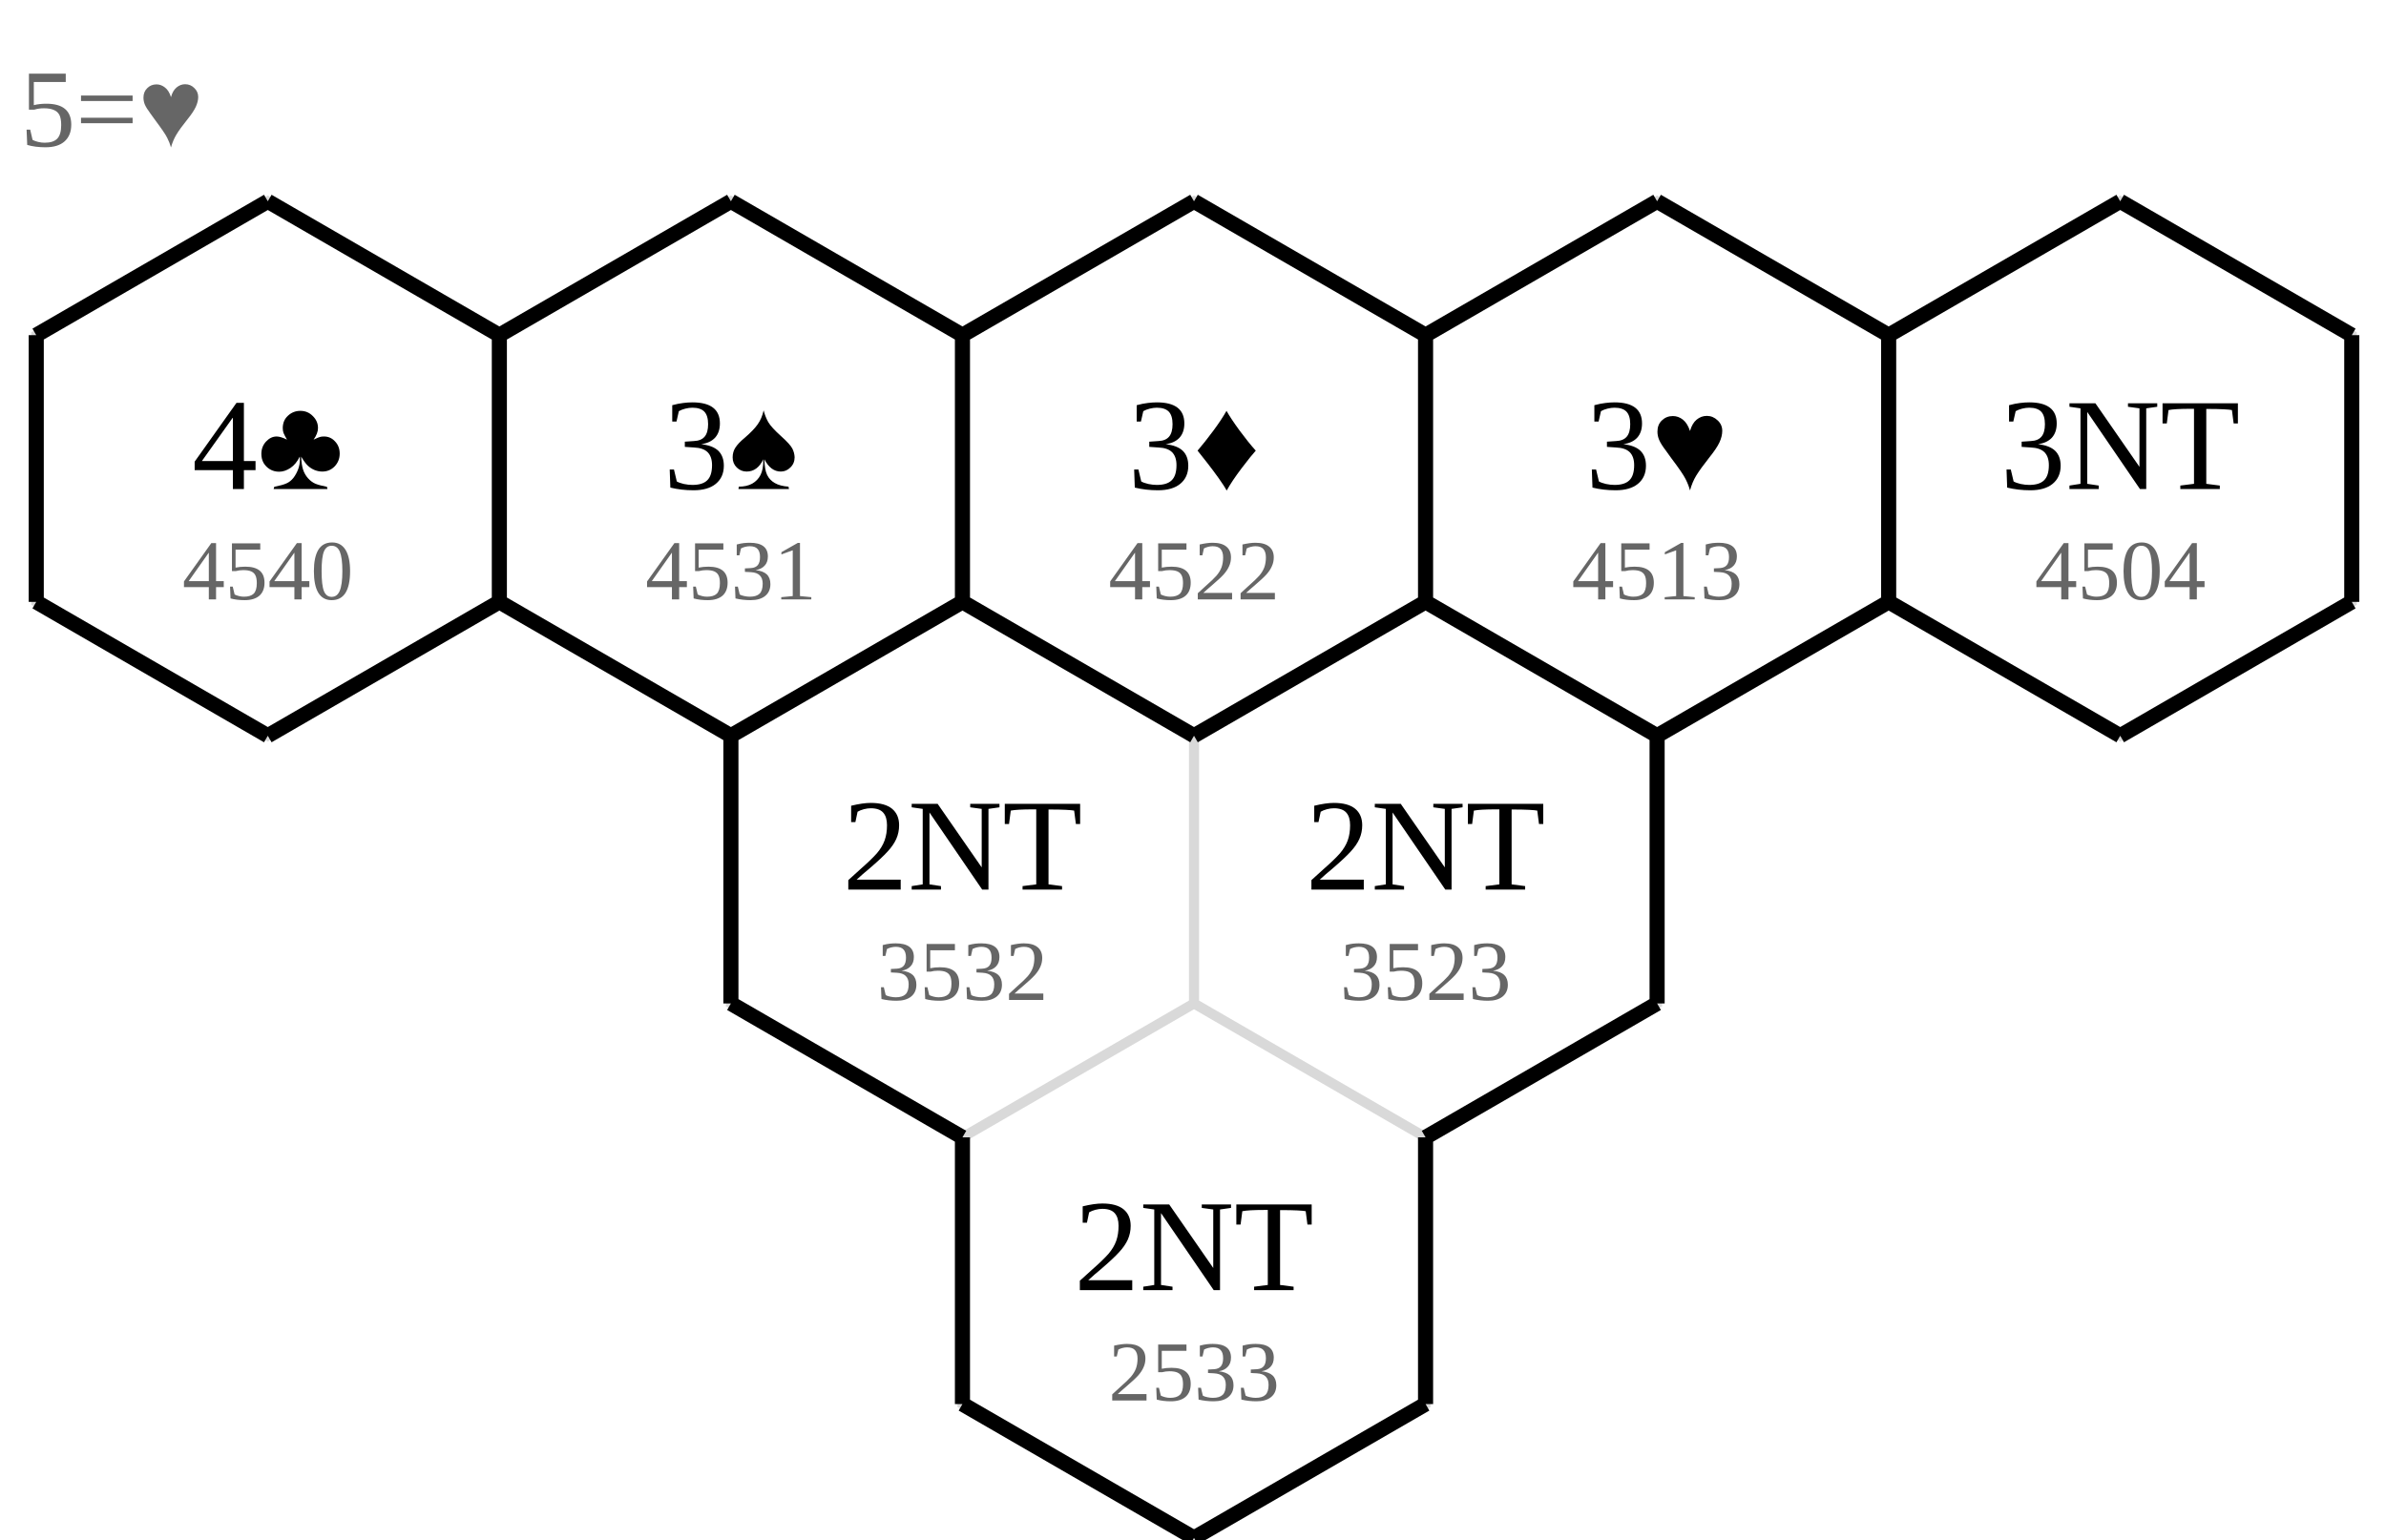
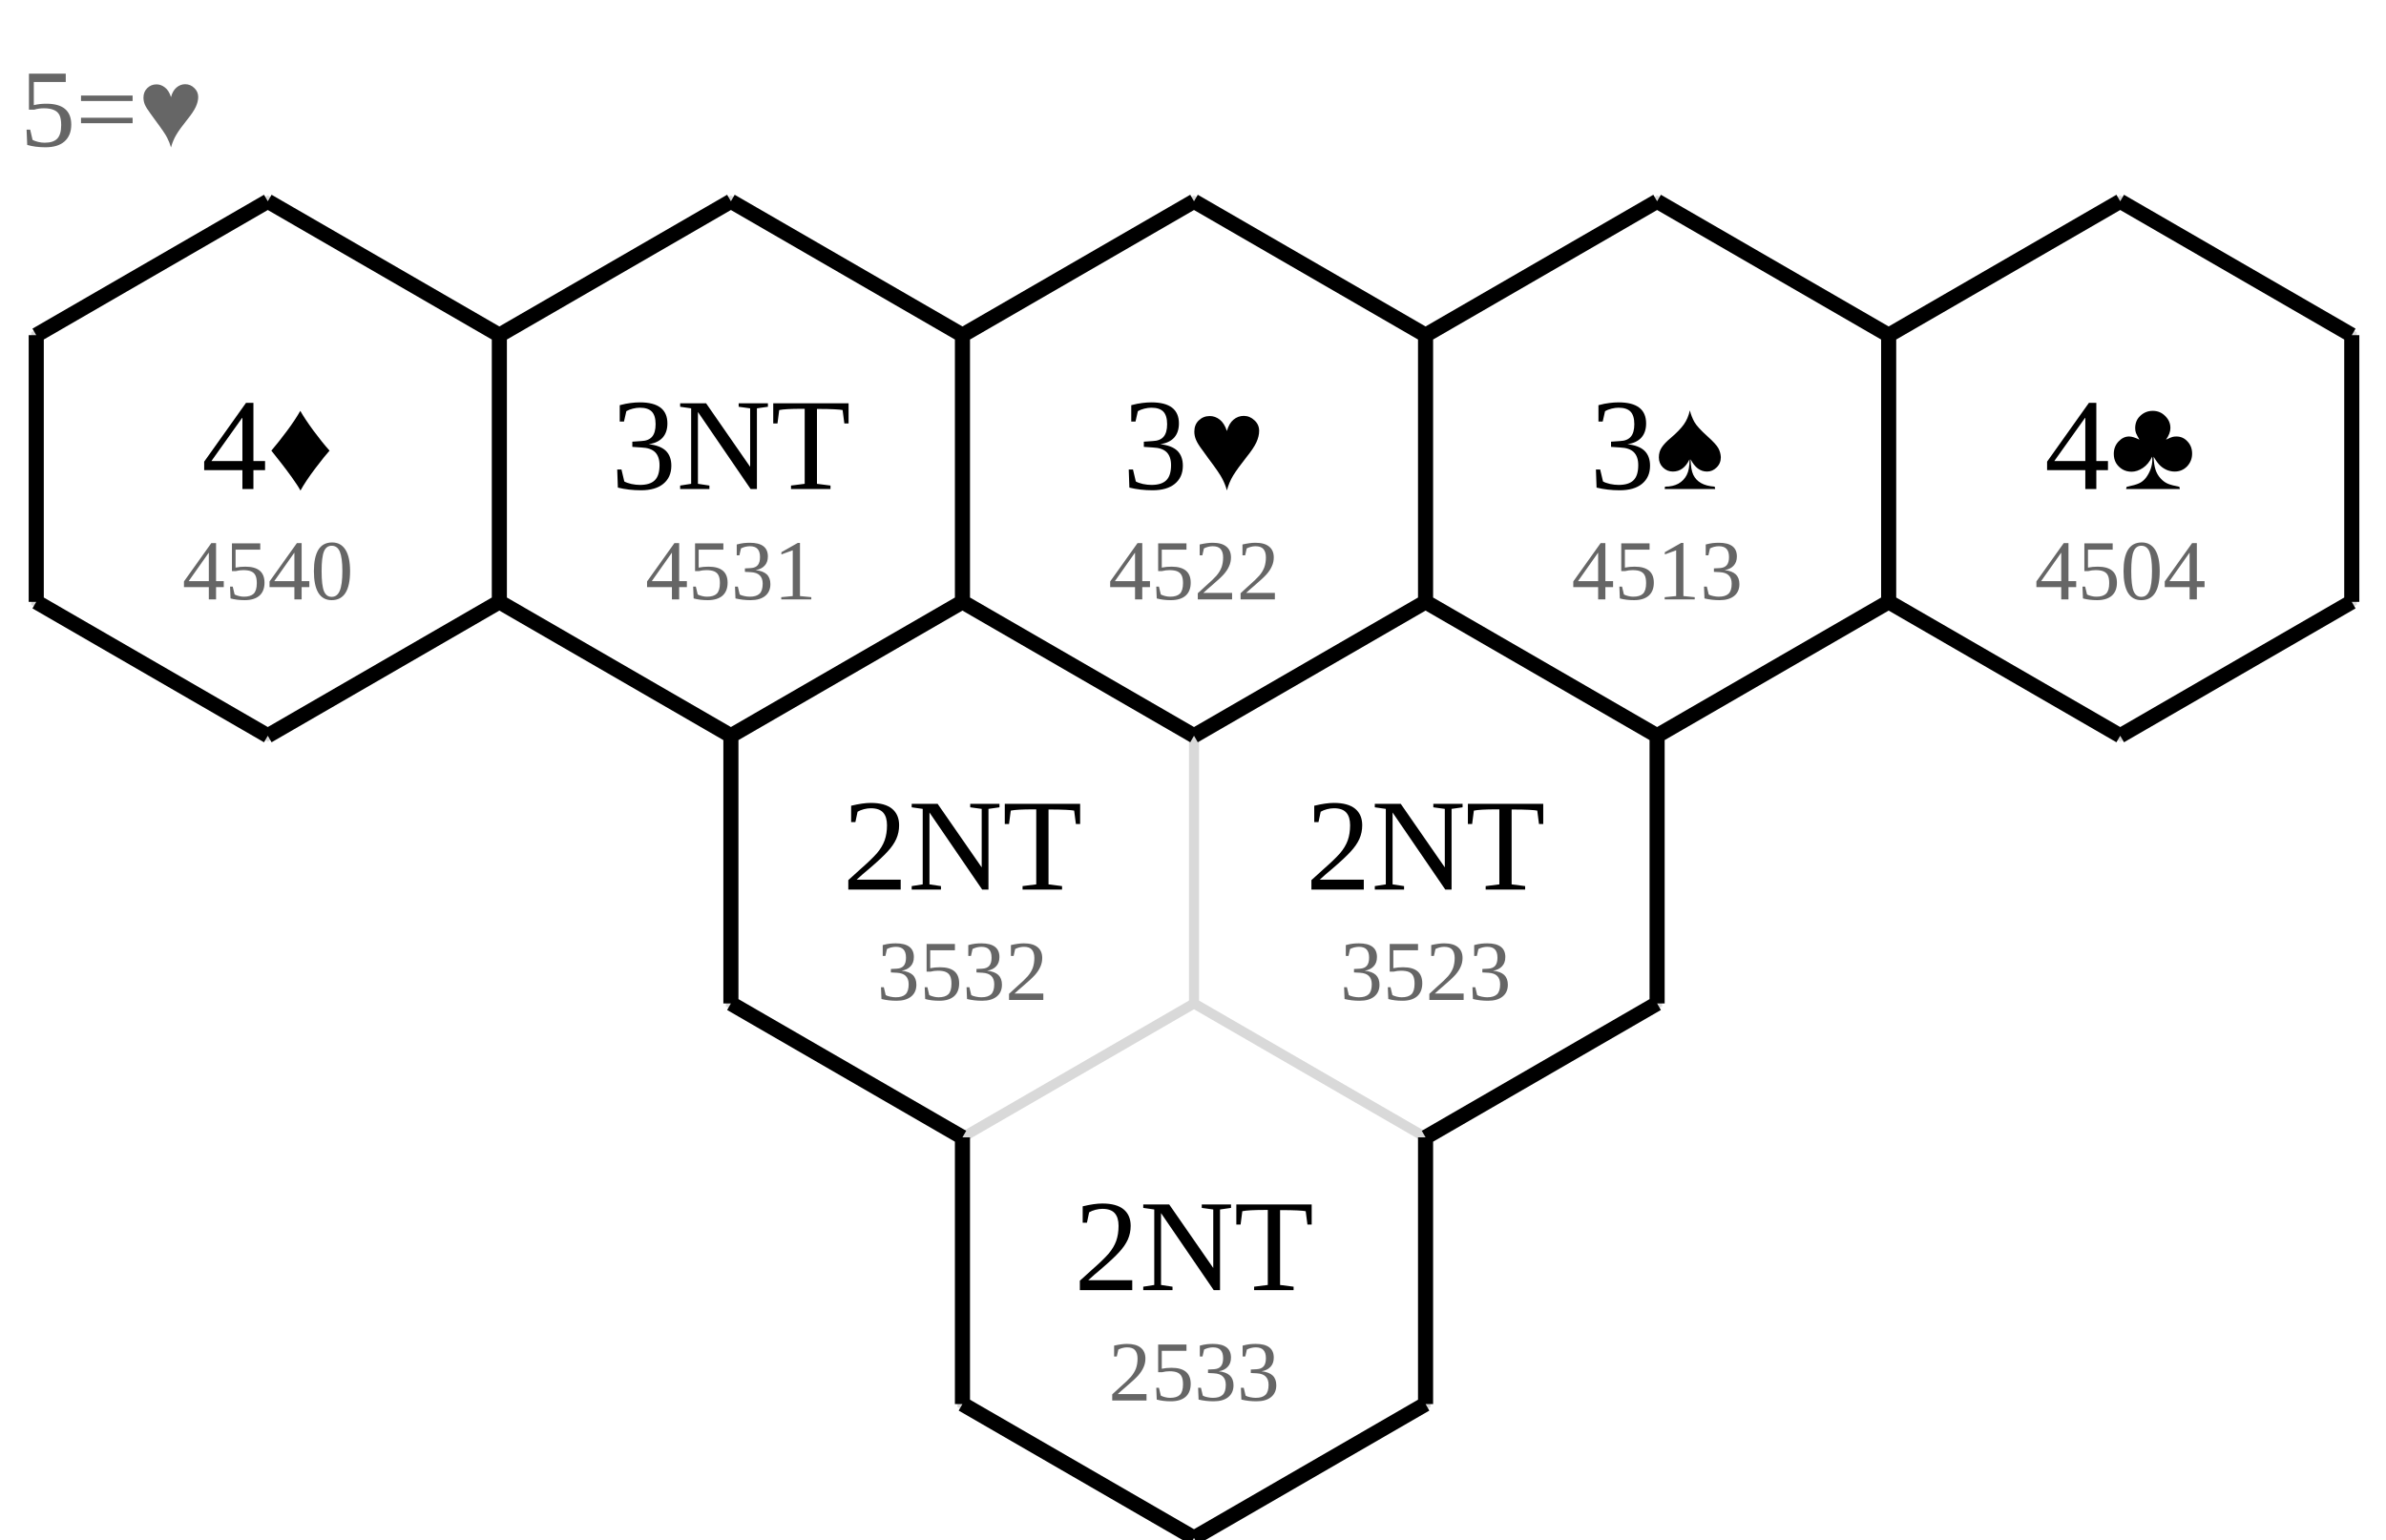
<svg xmlns="http://www.w3.org/2000/svg" viewBox="0 0 237 153" style="display:block;margin:1em auto;width:100%;max-width:237px" fill="currentColor" font-size="13" text-anchor="middle" dominant-baseline="middle">
  <defs>
    <pattern id="hatch" width="6" height="6" patternUnits="userSpaceOnUse" patternTransform="rotate(45)">
      <path d="M0 0v6" stroke="currentColor" stroke-opacity=".35" />
    </pattern>
  </defs>
  <g transform="translate(0.0,0.0)">
    <text x="2" y="12" font-size="11" opacity=".6" text-anchor="start">5=<tspan class="♥">♥</tspan>
    </text>
    <path d="M141.6,113.0L118.6,99.7L95.6,113.0L95.6,139.5L118.6,152.8L141.6,139.5ZM164.6,73.1L141.6,59.8L118.6,73.1L118.6,99.7L141.6,113.0L164.6,99.7ZM118.6,73.1L95.6,59.8L72.6,73.1L72.6,99.7L95.6,113.0L118.6,99.7ZM233.6,33.3L210.6,20.0L187.6,33.3L187.6,59.8L210.6,73.1L233.6,59.8ZM187.6,33.3L164.6,20.0L141.6,33.3L141.6,59.8L164.6,73.1L187.6,59.8ZM141.6,33.3L118.6,20.0L95.6,33.3L95.6,59.8L118.6,73.1L141.6,59.8ZM95.6,33.3L72.6,20.0L49.6,33.3L49.6,59.8L72.6,73.1L95.6,59.8ZM49.6,33.3L26.6,20.0L3.6,33.3L3.6,59.8L26.6,73.1L49.6,59.8Z" fill="none" stroke="currentColor" stroke-opacity=".15" />
    <path d="M141.6,139.5L141.6,113.0M95.6,113.0L95.6,139.5M95.6,139.5L118.6,152.8M118.6,152.8L141.6,139.5M164.6,99.7L164.6,73.1M164.6,73.1L141.6,59.8M141.6,59.8L118.6,73.1M141.6,113.0L164.6,99.7M118.6,73.1L95.6,59.8M95.6,59.8L72.6,73.1M72.6,73.1L72.6,99.7M72.6,99.7L95.6,113.0M233.6,59.8L233.6,33.3M233.6,33.3L210.6,20.0M210.6,20.0L187.6,33.3M187.6,33.3L187.6,59.8M187.6,59.8L210.6,73.1M210.6,73.1L233.6,59.8M187.6,59.8L187.6,33.3M187.6,33.3L164.6,20.0M164.6,20.0L141.6,33.3M141.6,33.3L141.6,59.8M141.6,59.8L164.6,73.1M164.6,73.1L187.6,59.8M141.6,59.8L141.6,33.3M141.6,33.3L118.6,20.0M118.6,20.0L95.6,33.3M95.6,33.3L95.6,59.8M95.6,59.8L118.6,73.1M118.6,73.1L141.6,59.8M95.6,59.8L95.6,33.3M95.6,33.3L72.6,20.0M72.6,20.0L49.6,33.3M49.6,33.3L49.6,59.8M49.6,59.8L72.6,73.1M72.6,73.1L95.6,59.8M49.6,59.8L49.6,33.3M49.6,33.3L26.6,20.0M26.6,20.0L3.6,33.3M3.6,33.3L3.6,59.8M3.6,59.8L26.6,73.1M26.6,73.1L49.6,59.8" fill="none" stroke="currentColor" stroke-width="1.5" />
    <text x="118.6" y="125.2">2NT</text>
    <text x="118.6" y="137.2" font-size="8.5" opacity=".6">2533</text>
    <text x="141.6" y="85.4">2NT</text>
    <text x="141.6" y="97.4" font-size="8.5" opacity=".6">3523</text>
    <text x="95.6" y="85.4">2NT</text>
    <text x="95.6" y="97.4" font-size="8.5" opacity=".6">3532</text>
-     <text x="210.6" y="45.6">3NT</text>
+     <text x="210.6" y="45.6">4♣</text>
    <text x="210.6" y="57.6" font-size="8.5" opacity=".6">4504</text>
-     <text x="164.6" y="45.6">3<tspan class="♥">♥</tspan>
-     </text>
+     <text x="164.6" y="45.6">3♠</text>
    <text x="164.6" y="57.6" font-size="8.5" opacity=".6">4513</text>
-     <text x="118.6" y="45.6">3<tspan class="♦">♦</tspan>
+     <text x="118.6" y="45.6">3<tspan class="♥">♥</tspan>
    </text>
    <text x="118.6" y="57.6" font-size="8.5" opacity=".6">4522</text>
-     <text x="72.6" y="45.6">3♠</text>
+     <text x="72.6" y="45.6">3NT</text>
    <text x="72.6" y="57.6" font-size="8.5" opacity=".6">4531</text>
-     <text x="26.6" y="45.6">4♣</text>
+     <text x="26.6" y="45.6">4<tspan class="♦">♦</tspan>
+     </text>
    <text x="26.6" y="57.6" font-size="8.5" opacity=".6">4540</text>
  </g>
</svg>
